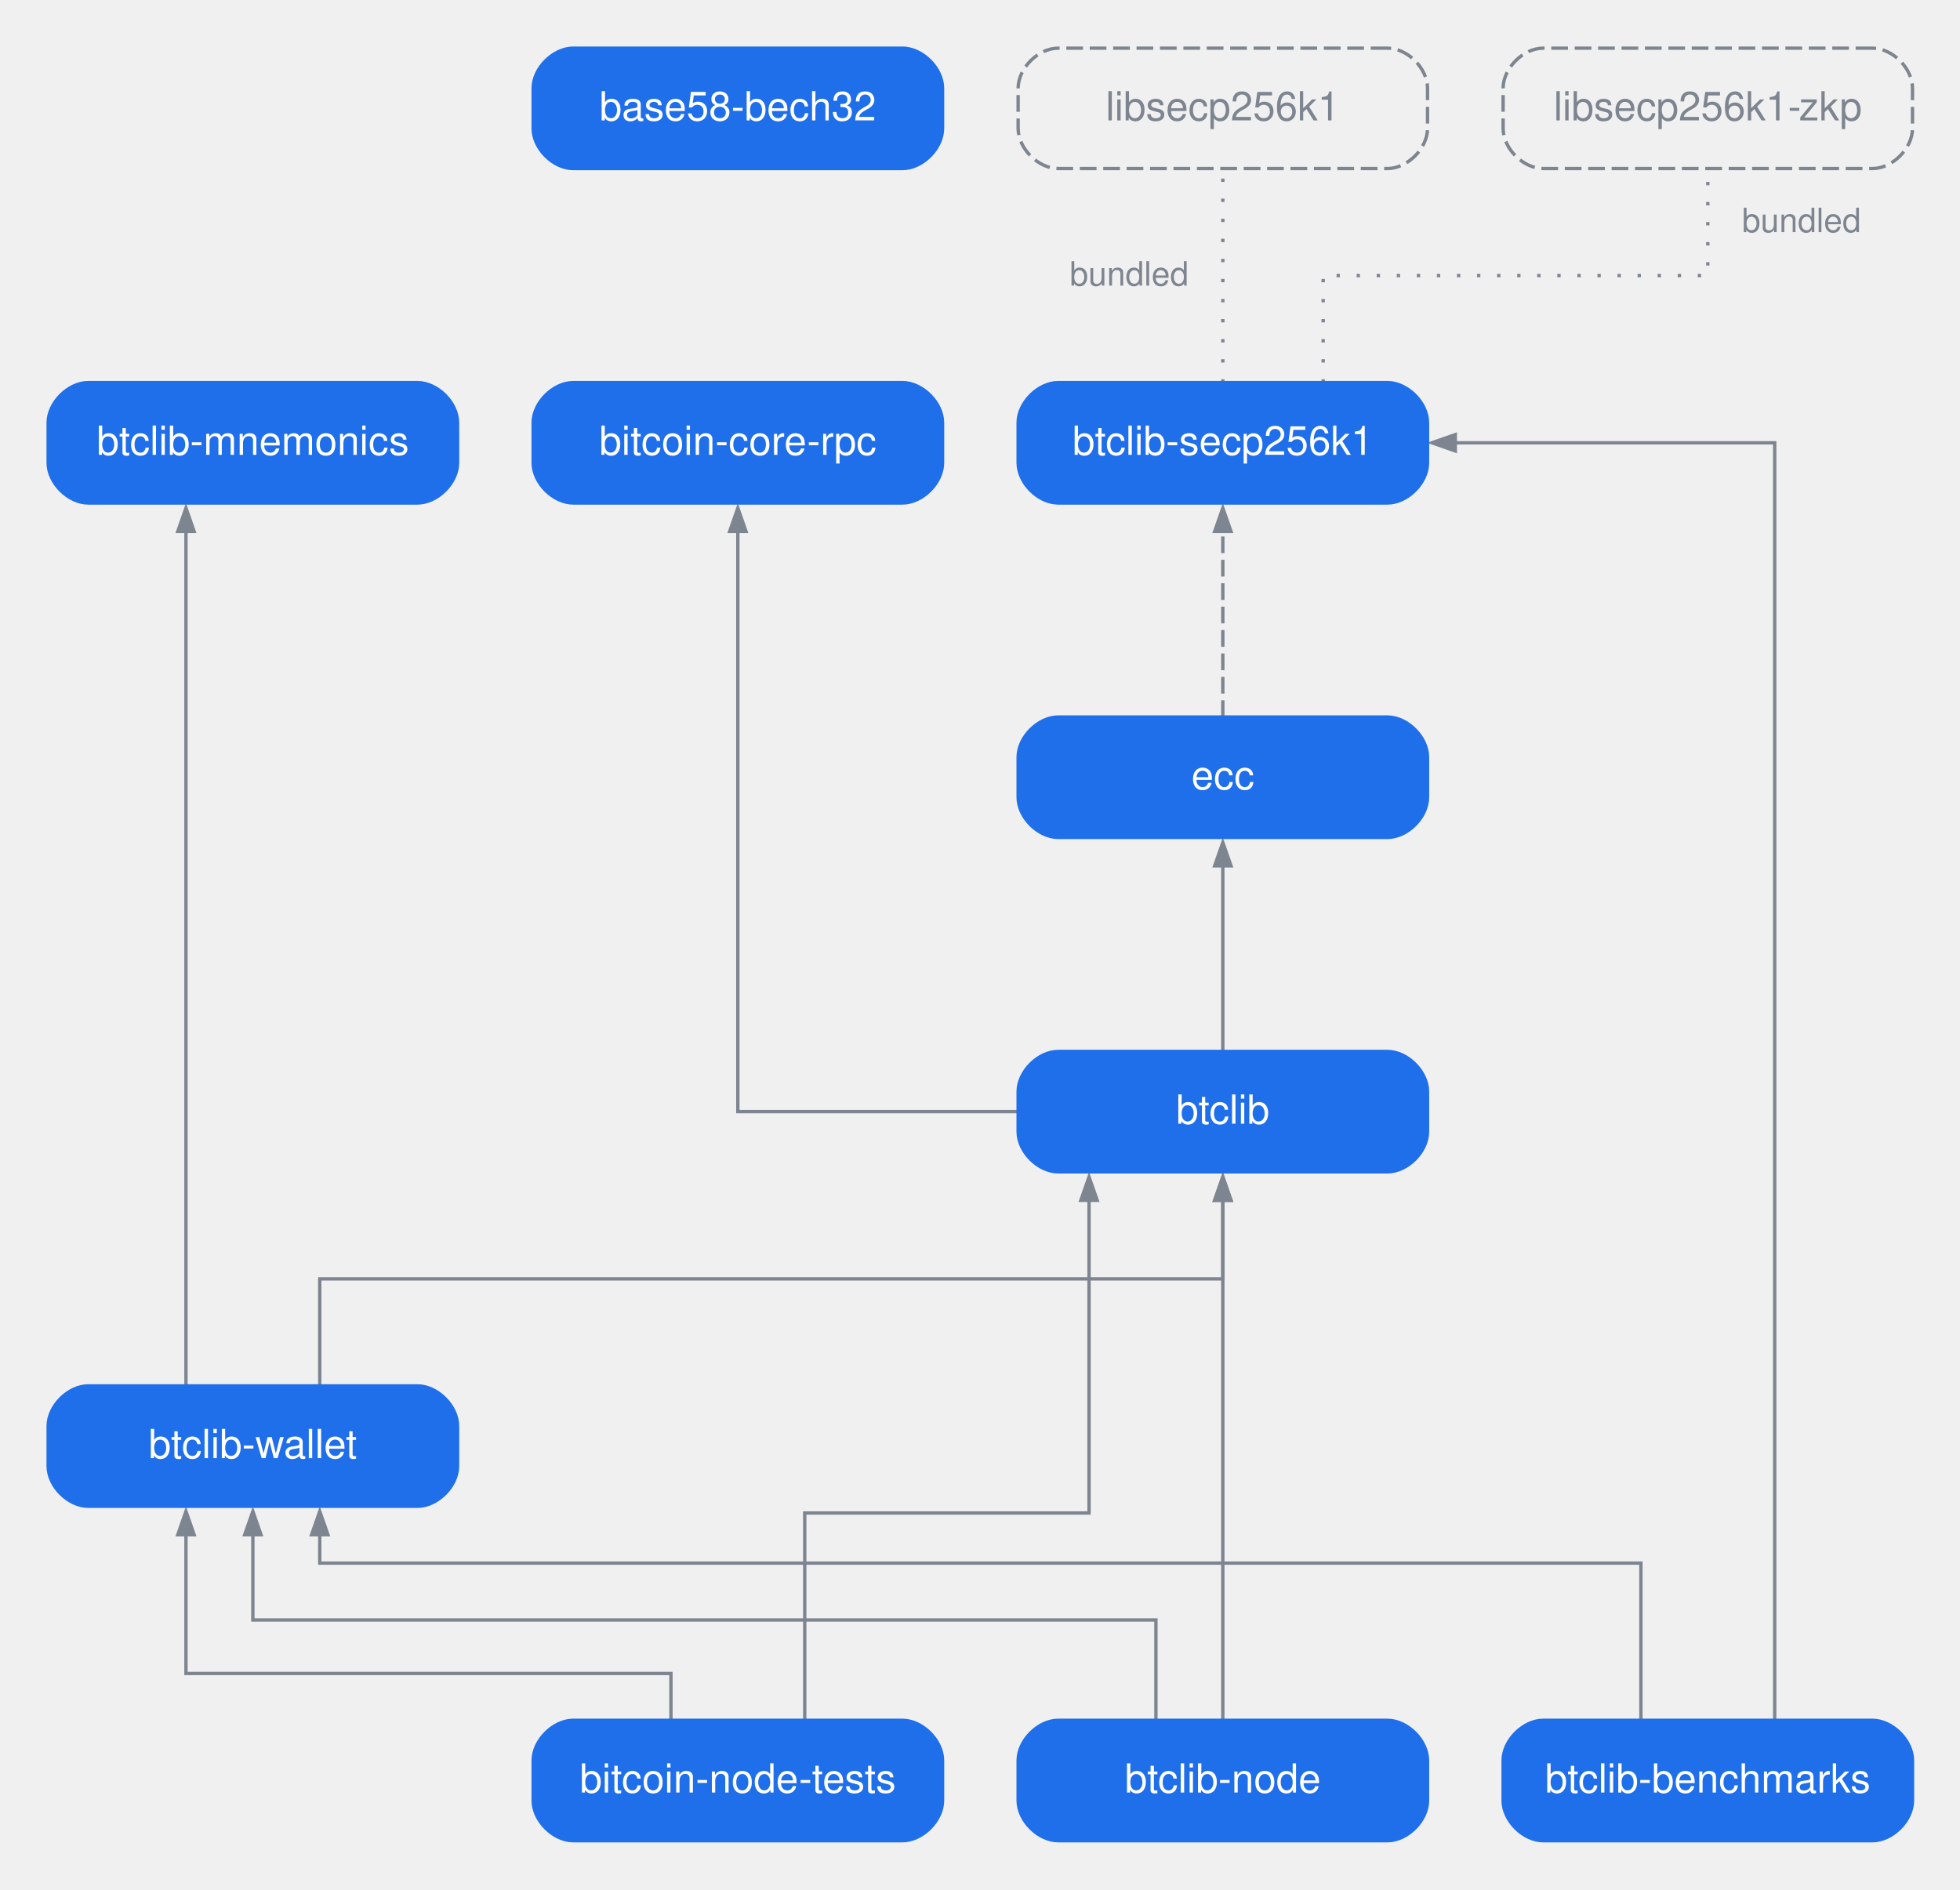
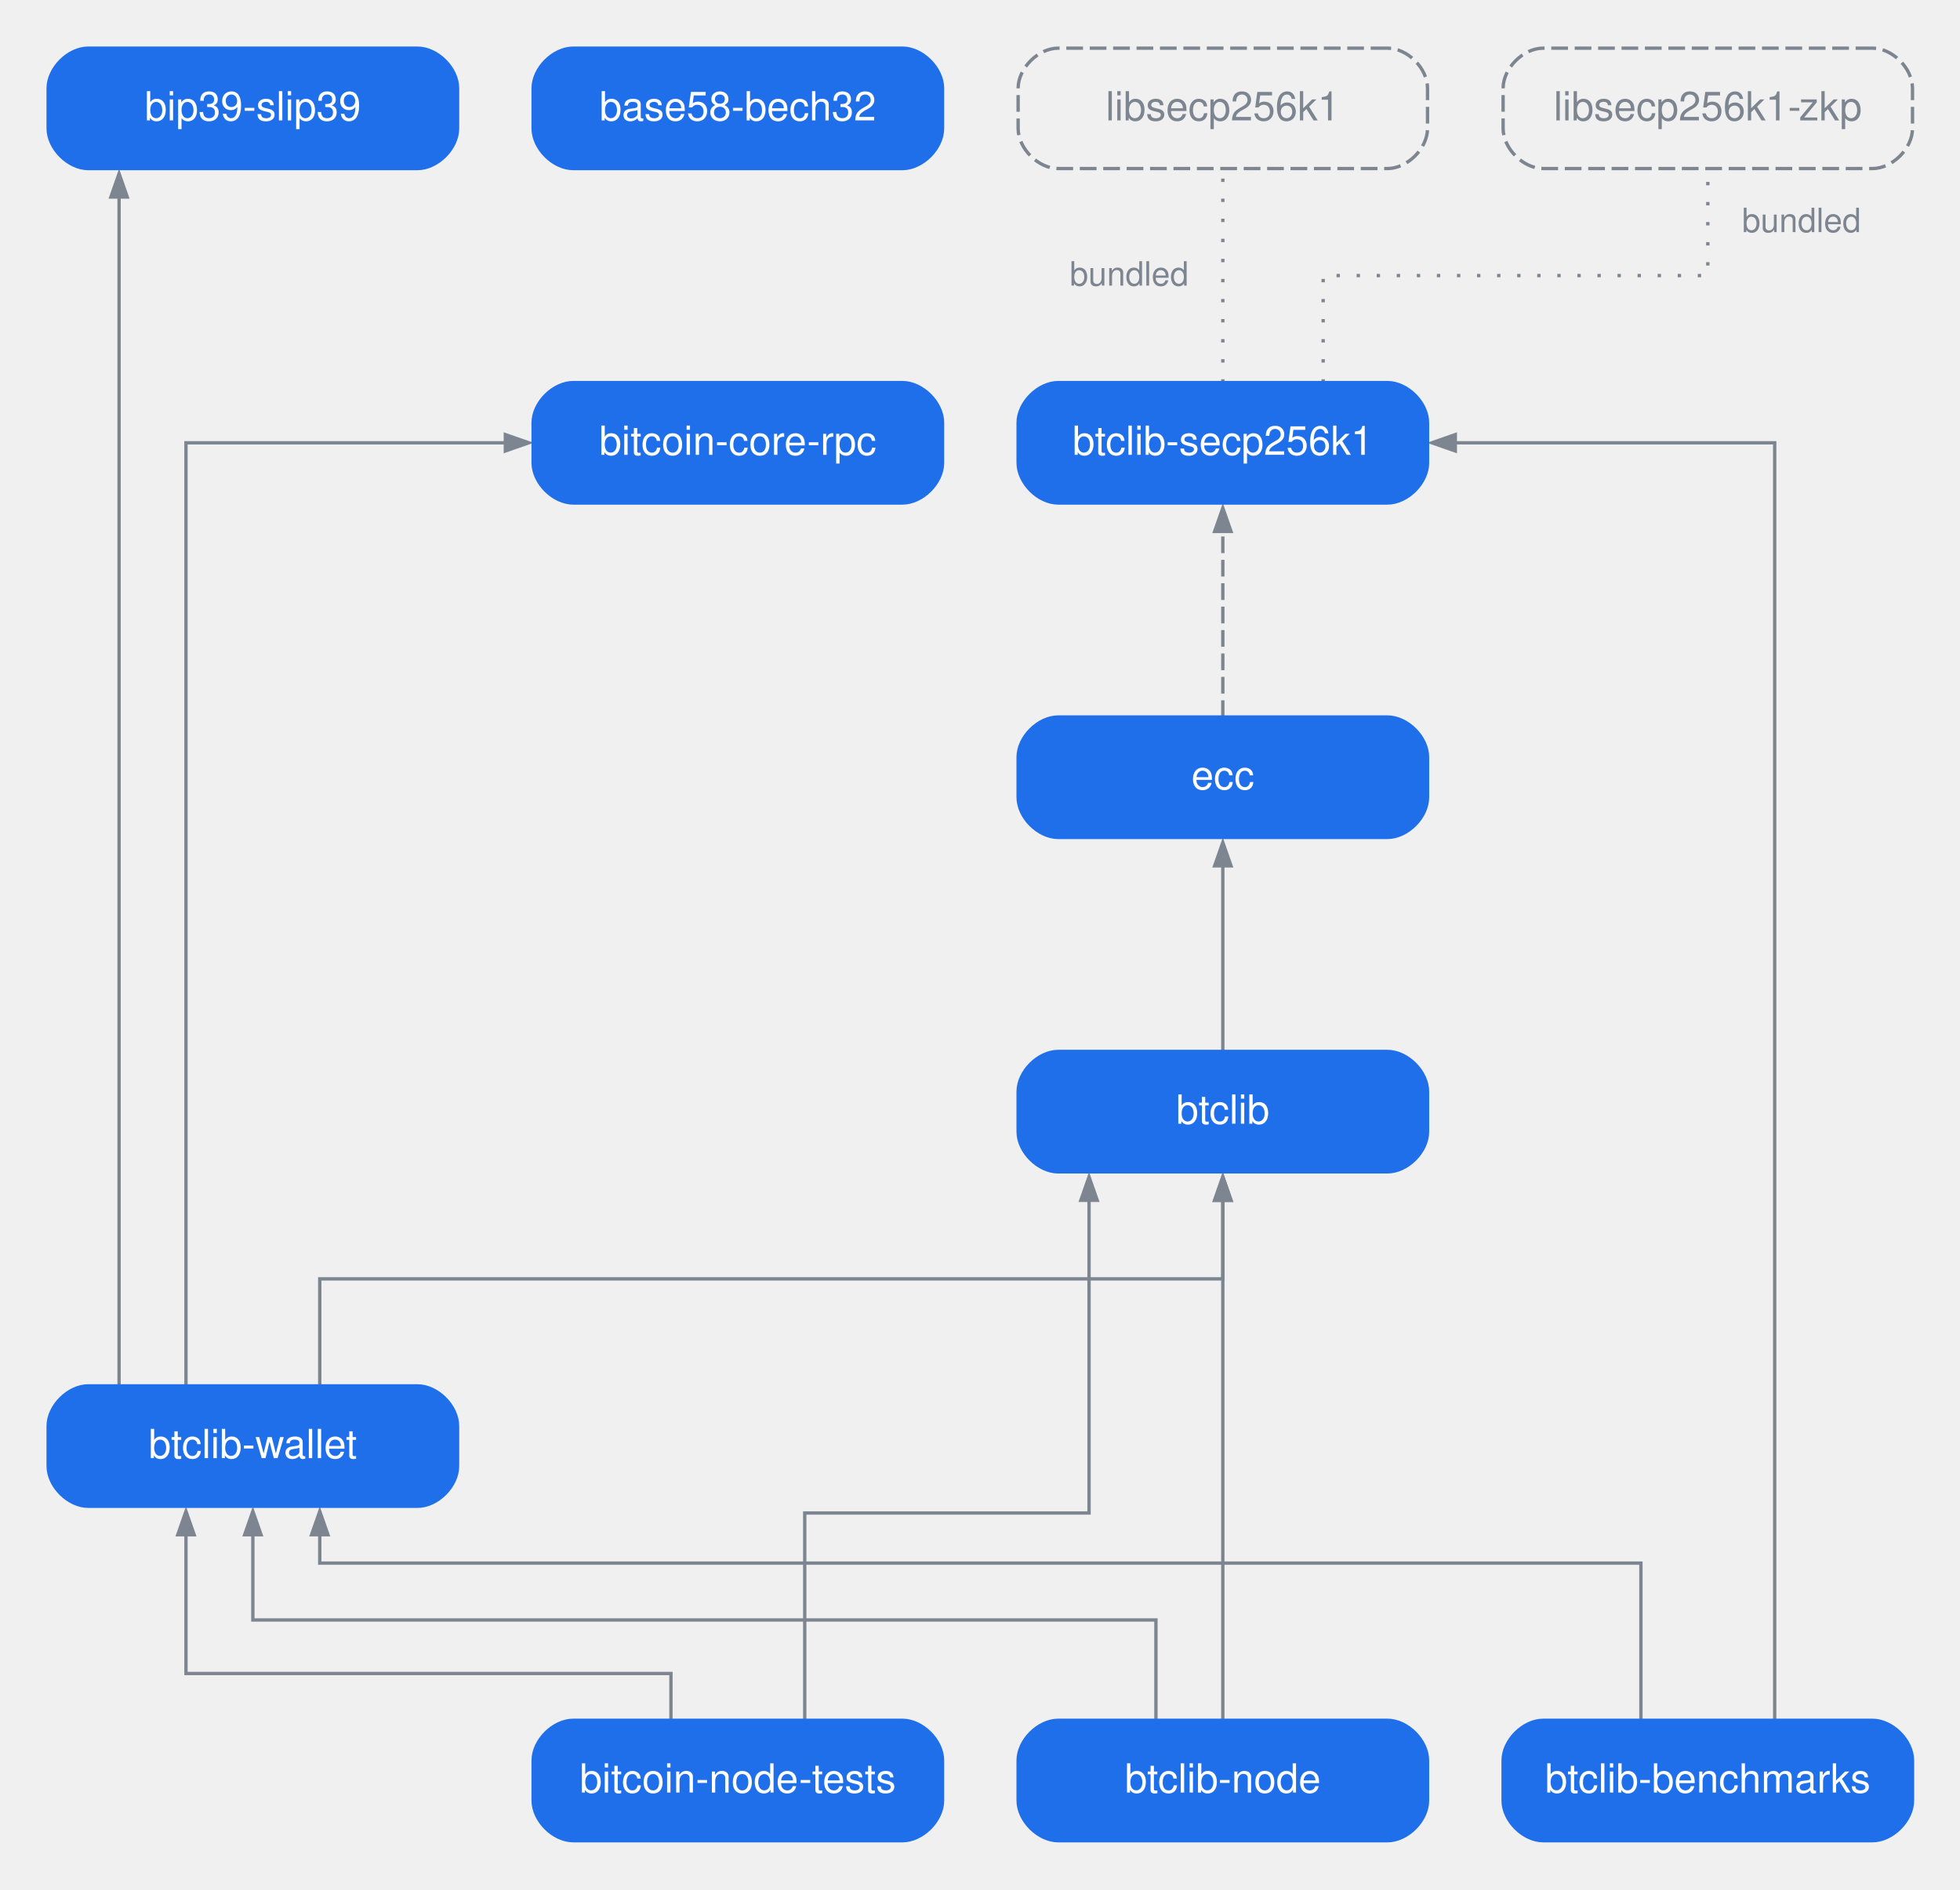
<svg xmlns="http://www.w3.org/2000/svg" width="586pt" height="565pt" viewBox="0.00 0.00 586.00 565.00">
  <g id="graph0" class="graph" transform="scale(1 1) rotate(0) translate(14.4 550.4)">
    <g id="edge1" class="edge">
      <path fill="none" stroke="#7d8590" stroke-dasharray="1,5" d="M351.2,-436C351.2,-436 351.2,-500 351.2,-500" />
      <text xml:space="preserve" text-anchor="middle" x="323.2" y="-465" font-family="Helvetica,sans-Serif" font-size="10.00" fill="#7d8590">bundled</text>
    </g>
    <g id="edge2" class="edge">
      <path fill="none" stroke="#7d8590" stroke-dasharray="1,5" d="M381.2,-436C381.2,-436 381.2,-468 381.2,-468 381.2,-468 496.2,-468 496.2,-468 496.2,-468 496.2,-500 496.2,-500" />
      <text xml:space="preserve" text-anchor="middle" x="524.2" y="-481" font-family="Helvetica,sans-Serif" font-size="10.00" fill="#7d8590">bundled</text>
    </g>
    <g id="edge3" class="edge">
      <path fill="none" stroke="#7d8590" stroke-dasharray="5,2" d="M351.2,-336C351.2,-336 351.2,-393 351.2,-393" />
      <polygon fill="#7d8590" stroke="#7d8590" points="348.75,-391.49 351.2,-398.49 353.65,-391.49 348.75,-391.49" />
    </g>
-     <g id="edge5" class="edge">
-       <path fill="none" stroke="#7d8590" d="M290.2,-218C290.2,-218 206.2,-218 206.2,-218 206.2,-218 206.2,-393 206.2,-393" />
-       <polygon fill="#7d8590" stroke="#7d8590" points="203.75,-391.49 206.2,-398.49 208.65,-391.49 203.75,-391.49" />
-     </g>
    <g id="edge4" class="edge">
      <path fill="none" stroke="#7d8590" d="M351.2,-236C351.2,-236 351.2,-293 351.2,-293" />
      <polygon fill="#7d8590" stroke="#7d8590" points="348.75,-291.49 351.2,-298.49 353.65,-291.49 348.75,-291.49" />
    </g>
    <g id="edge13" class="edge">
-       <path fill="none" stroke="#7d8590" d="M41.2,-136C41.2,-136 41.2,-393 41.2,-393" />
-       <polygon fill="#7d8590" stroke="#7d8590" points="38.75,-391.49 41.2,-398.49 43.65,-391.49 38.75,-391.49" />
+       <path fill="none" stroke="#7d8590" d="M21.2,-136C21.2,-136 21.2,-493 21.2,-493" />
+       <polygon fill="#7d8590" stroke="#7d8590" points="18.75,-491.49 21.2,-498.49 23.65,-491.49 18.75,-491.49" />
    </g>
-     <g id="edge6" class="edge">
+     <g id="edge12" class="edge">
+       <path fill="none" stroke="#7d8590" d="M41.2,-136C41.2,-136 41.2,-418 41.2,-418 41.2,-418 138.2,-418 138.2,-418" />
+       <polygon fill="#7d8590" stroke="#7d8590" points="136.69,-420.45 143.69,-418 136.69,-415.55 136.69,-420.45" />
+     </g>
+     <g id="edge5" class="edge">
      <path fill="none" stroke="#7d8590" d="M81.2,-136C81.2,-136 81.2,-168 81.2,-168 81.2,-168 351.2,-168 351.2,-168 351.2,-168 351.2,-193 351.2,-193" />
      <polygon fill="#7d8590" stroke="#7d8590" points="348.75,-191.49 351.2,-198.49 353.65,-191.49 348.75,-191.49" />
    </g>
-     <g id="edge8" class="edge">
+     <g id="edge7" class="edge">
      <path fill="none" stroke="#7d8590" d="M226.2,-36C226.2,-36 226.2,-98 226.2,-98 226.2,-98 311.2,-98 311.2,-98 311.2,-98 311.2,-193 311.2,-193" />
      <polygon fill="#7d8590" stroke="#7d8590" points="308.75,-191.49 311.2,-198.49 313.65,-191.49 308.75,-191.49" />
    </g>
-     <g id="edge7" class="edge">
+     <g id="edge6" class="edge">
      <path fill="none" stroke="#7d8590" d="M186.2,-36C186.2,-36 186.2,-50 186.2,-50 186.2,-50 41.2,-50 41.2,-50 41.2,-50 41.2,-93 41.2,-93" />
      <polygon fill="#7d8590" stroke="#7d8590" points="38.75,-91.49 41.2,-98.49 43.65,-91.49 38.75,-91.49" />
    </g>
-     <g id="edge12" class="edge">
+     <g id="edge11" class="edge">
      <path fill="none" stroke="#7d8590" d="M516.2,-36C516.2,-36 516.2,-418 516.2,-418 516.2,-418 419.2,-418 419.2,-418" />
      <polygon fill="#7d8590" stroke="#7d8590" points="420.71,-415.55 413.71,-418 420.71,-420.45 420.71,-415.55" />
    </g>
-     <g id="edge11" class="edge">
+     <g id="edge10" class="edge">
      <path fill="none" stroke="#7d8590" d="M476.2,-36C476.2,-36 476.2,-83 476.2,-83 476.2,-83 81.2,-83 81.2,-83 81.2,-83 81.2,-93 81.2,-93" />
      <polygon fill="#7d8590" stroke="#7d8590" points="78.75,-91.49 81.2,-98.49 83.65,-91.49 78.75,-91.49" />
    </g>
-     <g id="edge9" class="edge">
+     <g id="edge8" class="edge">
      <path fill="none" stroke="#7d8590" d="M351.2,-36C351.2,-36 351.2,-193 351.2,-193" />
      <polygon fill="#7d8590" stroke="#7d8590" points="348.75,-191.49 351.2,-198.49 353.65,-191.49 348.75,-191.49" />
    </g>
-     <g id="edge10" class="edge">
+     <g id="edge9" class="edge">
      <path fill="none" stroke="#7d8590" d="M331.2,-36C331.2,-36 331.2,-66 331.2,-66 331.2,-66 61.2,-66 61.2,-66 61.2,-66 61.2,-93 61.2,-93" />
      <polygon fill="#7d8590" stroke="#7d8590" points="58.75,-91.49 61.2,-98.49 63.65,-91.49 58.75,-91.49" />
    </g>
    <g id="node1" class="node">
      <path fill="none" stroke="#7d8590" stroke-dasharray="5,2" d="M400.4,-536C400.4,-536 302,-536 302,-536 296,-536 290,-530 290,-524 290,-524 290,-512 290,-512 290,-506 296,-500 302,-500 302,-500 400.4,-500 400.4,-500 406.4,-500 412.4,-506 412.4,-512 412.4,-512 412.4,-524 412.4,-524 412.4,-530 406.4,-536 400.4,-536" />
      <text xml:space="preserve" text-anchor="middle" x="351.2" y="-514.4" font-family="Helvetica,sans-Serif" font-size="12.00" fill="#7d8590">libsecp256k1</text>
    </g>
    <g id="node2" class="node">
      <path fill="none" stroke="#7d8590" stroke-dasharray="5,2" d="M545.4,-536C545.4,-536 447,-536 447,-536 441,-536 435,-530 435,-524 435,-524 435,-512 435,-512 435,-506 441,-500 447,-500 447,-500 545.4,-500 545.4,-500 551.4,-500 557.4,-506 557.4,-512 557.4,-512 557.4,-524 557.4,-524 557.4,-530 551.4,-536 545.4,-536" />
      <text xml:space="preserve" text-anchor="middle" x="496.2" y="-514.4" font-family="Helvetica,sans-Serif" font-size="12.00" fill="#7d8590">libsecp256k1-zkp</text>
    </g>
    <g id="node3" class="node">
      <path fill="#1f6feb" stroke="#1f6feb" d="M255.4,-536C255.4,-536 157,-536 157,-536 151,-536 145,-530 145,-524 145,-524 145,-512 145,-512 145,-506 151,-500 157,-500 157,-500 255.4,-500 255.4,-500 261.4,-500 267.4,-506 267.4,-512 267.4,-512 267.4,-524 267.4,-524 267.4,-530 261.4,-536 255.4,-536" />
      <text xml:space="preserve" text-anchor="middle" x="206.2" y="-514.4" font-family="Helvetica,sans-Serif" font-size="12.00" fill="#ffffff">base58-bech32</text>
    </g>
    <g id="node4" class="node">
-       <path fill="#1f6feb" stroke="#1f6feb" d="M110.4,-436C110.4,-436 12,-436 12,-436 6,-436 0,-430 0,-424 0,-424 0,-412 0,-412 0,-406 6,-400 12,-400 12,-400 110.4,-400 110.4,-400 116.4,-400 122.4,-406 122.4,-412 122.4,-412 122.4,-424 122.4,-424 122.4,-430 116.4,-436 110.4,-436" />
-       <text xml:space="preserve" text-anchor="middle" x="61.2" y="-414.4" font-family="Helvetica,sans-Serif" font-size="12.00" fill="#ffffff">btclib-mnemonics</text>
+       <path fill="#1f6feb" stroke="#1f6feb" d="M110.4,-536C110.4,-536 12,-536 12,-536 6,-536 0,-530 0,-524 0,-524 0,-512 0,-512 0,-506 6,-500 12,-500 12,-500 110.4,-500 110.4,-500 116.4,-500 122.4,-506 122.4,-512 122.4,-512 122.4,-524 122.4,-524 122.4,-530 116.4,-536 110.4,-536" />
+       <text xml:space="preserve" text-anchor="middle" x="61.2" y="-514.4" font-family="Helvetica,sans-Serif" font-size="12.00" fill="#ffffff">bip39-slip39</text>
    </g>
    <g id="node5" class="node">
      <path fill="#1f6feb" stroke="#1f6feb" d="M255.4,-436C255.4,-436 157,-436 157,-436 151,-436 145,-430 145,-424 145,-424 145,-412 145,-412 145,-406 151,-400 157,-400 157,-400 255.4,-400 255.4,-400 261.4,-400 267.4,-406 267.4,-412 267.4,-412 267.4,-424 267.4,-424 267.4,-430 261.4,-436 255.4,-436" />
      <text xml:space="preserve" text-anchor="middle" x="206.2" y="-414.4" font-family="Helvetica,sans-Serif" font-size="12.00" fill="#ffffff">bitcoin-core-rpc</text>
    </g>
    <g id="node6" class="node">
      <path fill="#1f6feb" stroke="#1f6feb" d="M400.4,-436C400.4,-436 302,-436 302,-436 296,-436 290,-430 290,-424 290,-424 290,-412 290,-412 290,-406 296,-400 302,-400 302,-400 400.4,-400 400.4,-400 406.4,-400 412.4,-406 412.4,-412 412.4,-412 412.4,-424 412.4,-424 412.4,-430 406.4,-436 400.4,-436" />
      <text xml:space="preserve" text-anchor="middle" x="351.2" y="-414.4" font-family="Helvetica,sans-Serif" font-size="12.00" fill="#ffffff">btclib-secp256k1</text>
    </g>
    <g id="node7" class="node">
      <path fill="#1f6feb" stroke="#1f6feb" d="M400.4,-336C400.4,-336 302,-336 302,-336 296,-336 290,-330 290,-324 290,-324 290,-312 290,-312 290,-306 296,-300 302,-300 302,-300 400.4,-300 400.4,-300 406.4,-300 412.4,-306 412.4,-312 412.4,-312 412.4,-324 412.4,-324 412.4,-330 406.4,-336 400.4,-336" />
      <text xml:space="preserve" text-anchor="middle" x="351.2" y="-314.4" font-family="Helvetica,sans-Serif" font-size="12.00" fill="#ffffff">ecc</text>
    </g>
    <g id="node8" class="node">
      <path fill="#1f6feb" stroke="#1f6feb" d="M400.4,-236C400.4,-236 302,-236 302,-236 296,-236 290,-230 290,-224 290,-224 290,-212 290,-212 290,-206 296,-200 302,-200 302,-200 400.4,-200 400.4,-200 406.4,-200 412.4,-206 412.4,-212 412.4,-212 412.4,-224 412.4,-224 412.4,-230 406.4,-236 400.4,-236" />
      <text xml:space="preserve" text-anchor="middle" x="351.2" y="-214.4" font-family="Helvetica,sans-Serif" font-size="12.00" fill="#ffffff">btclib</text>
    </g>
    <g id="node9" class="node">
      <path fill="#1f6feb" stroke="#1f6feb" d="M110.4,-136C110.4,-136 12,-136 12,-136 6,-136 0,-130 0,-124 0,-124 0,-112 0,-112 0,-106 6,-100 12,-100 12,-100 110.4,-100 110.4,-100 116.4,-100 122.4,-106 122.4,-112 122.4,-112 122.4,-124 122.4,-124 122.4,-130 116.4,-136 110.4,-136" />
      <text xml:space="preserve" text-anchor="middle" x="61.2" y="-114.4" font-family="Helvetica,sans-Serif" font-size="12.00" fill="#ffffff">btclib-wallet</text>
    </g>
    <g id="node10" class="node">
      <path fill="#1f6feb" stroke="#1f6feb" d="M255.4,-36C255.4,-36 157,-36 157,-36 151,-36 145,-30 145,-24 145,-24 145,-12 145,-12 145,-6 151,0 157,0 157,0 255.4,0 255.4,0 261.4,0 267.4,-6 267.4,-12 267.4,-12 267.4,-24 267.4,-24 267.4,-30 261.4,-36 255.4,-36" />
      <text xml:space="preserve" text-anchor="middle" x="206.2" y="-14.4" font-family="Helvetica,sans-Serif" font-size="12.00" fill="#ffffff">bitcoin-node-tests</text>
    </g>
    <g id="node11" class="node">
      <path fill="#1f6feb" stroke="#1f6feb" d="M545.4,-36C545.4,-36 447,-36 447,-36 441,-36 435,-30 435,-24 435,-24 435,-12 435,-12 435,-6 441,0 447,0 447,0 545.4,0 545.4,0 551.4,0 557.4,-6 557.4,-12 557.4,-12 557.4,-24 557.4,-24 557.4,-30 551.4,-36 545.4,-36" />
      <text xml:space="preserve" text-anchor="middle" x="496.2" y="-14.4" font-family="Helvetica,sans-Serif" font-size="12.00" fill="#ffffff">btclib-benchmarks</text>
    </g>
    <g id="node12" class="node">
      <path fill="#1f6feb" stroke="#1f6feb" d="M400.4,-36C400.4,-36 302,-36 302,-36 296,-36 290,-30 290,-24 290,-24 290,-12 290,-12 290,-6 296,0 302,0 302,0 400.4,0 400.4,0 406.4,0 412.4,-6 412.4,-12 412.4,-12 412.4,-24 412.4,-24 412.4,-30 406.4,-36 400.4,-36" />
      <text xml:space="preserve" text-anchor="middle" x="351.2" y="-14.4" font-family="Helvetica,sans-Serif" font-size="12.00" fill="#ffffff">btclib-node</text>
    </g>
  </g>
</svg>
